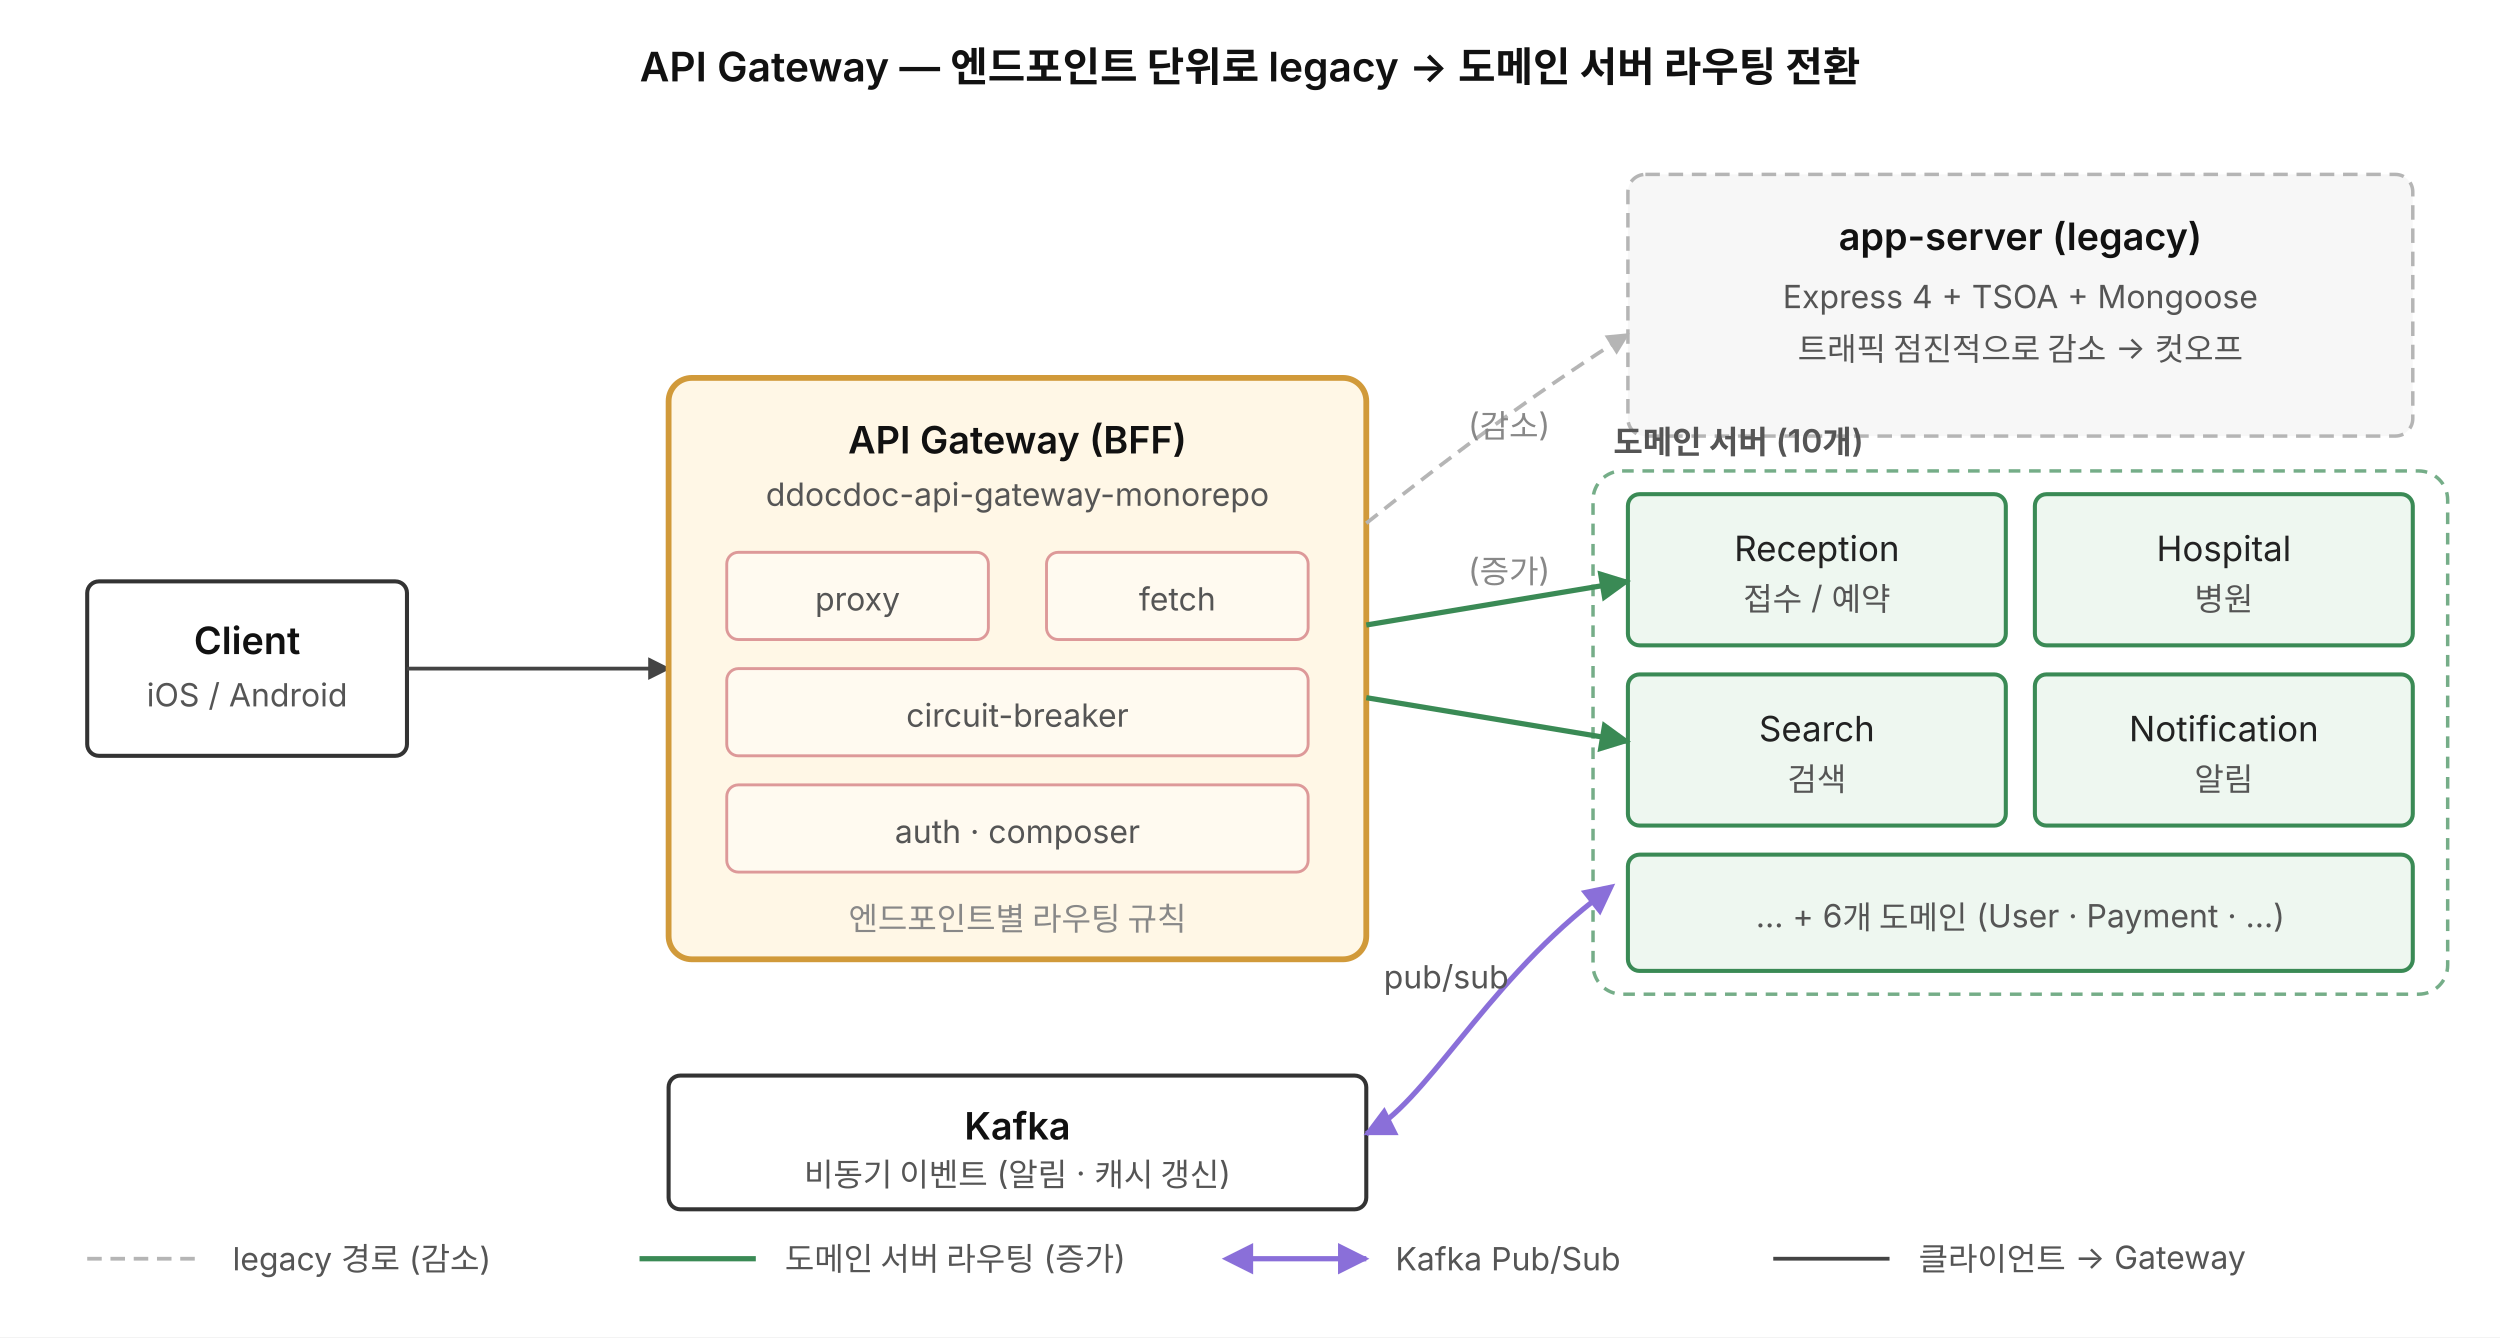
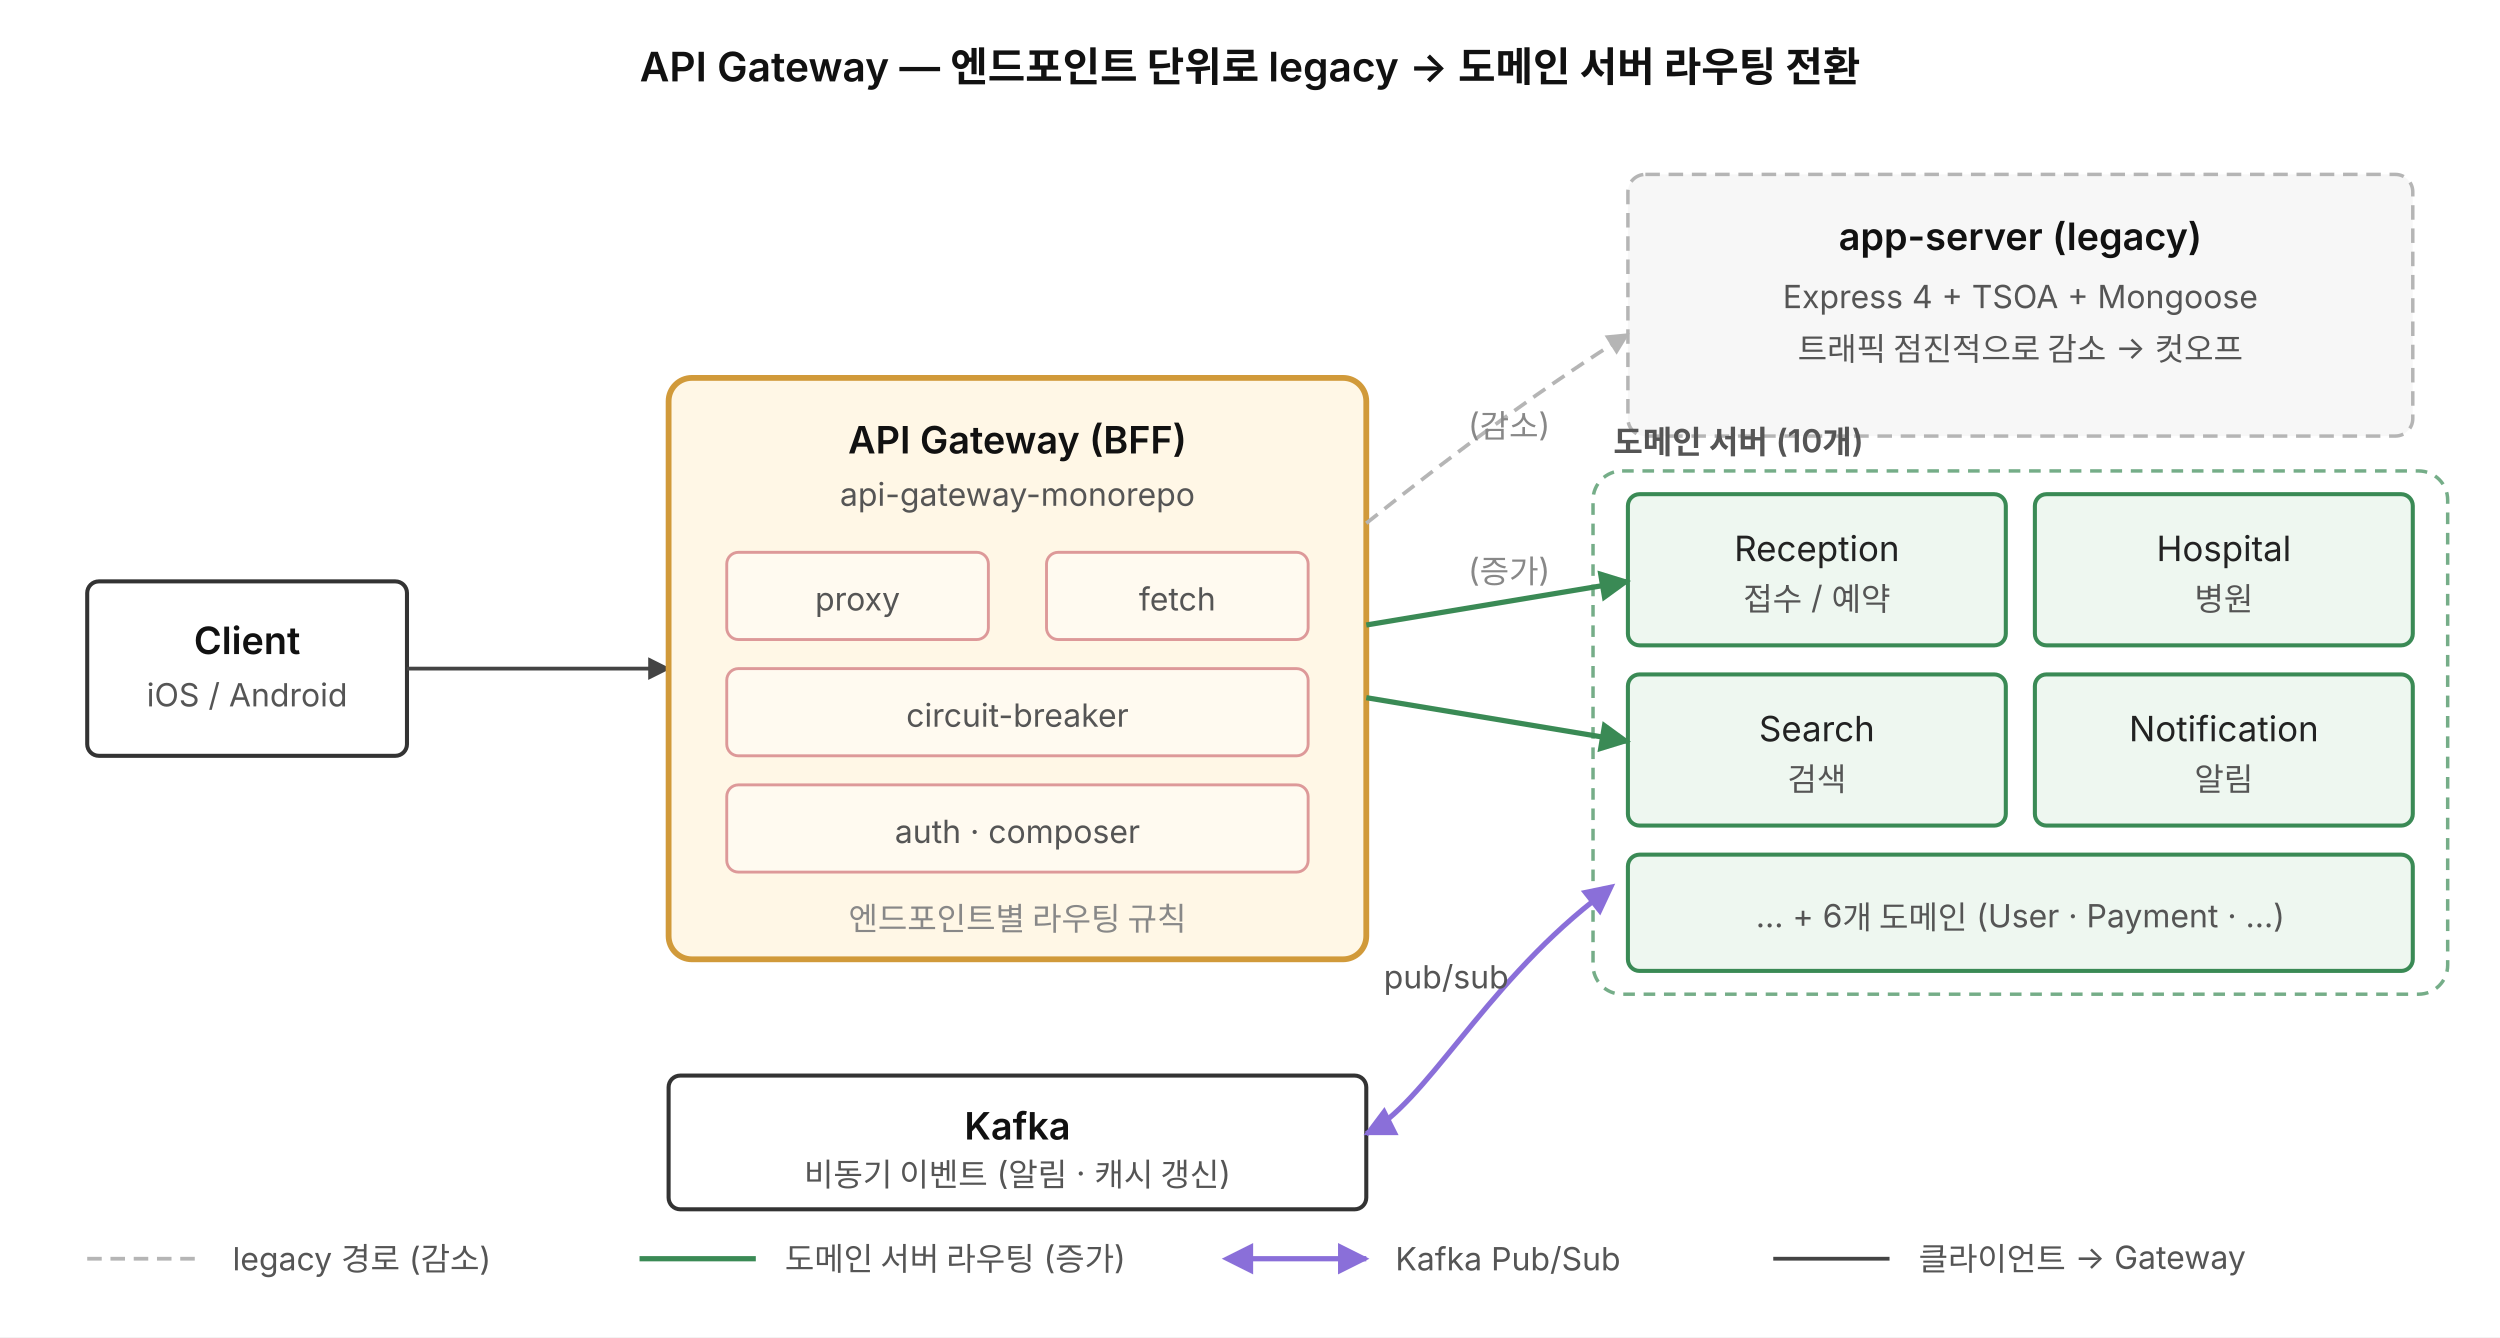
<svg xmlns="http://www.w3.org/2000/svg" viewBox="0 0 860 460" font-family="-apple-system, BlinkMacSystemFont, 'Segoe UI', system-ui, sans-serif">
  <rect x="0" y="0" width="860" height="460" fill="#ffffff" />
  <style>
    .box { fill: #fff; stroke: #333; stroke-width: 1.4; }
    .legacy { fill: #f7f7f7; stroke: #b5b5b5; stroke-width: 1.2; stroke-dasharray: 5 3; }
    .gateway { fill: #fff7e6; stroke: #d19a3a; stroke-width: 2; }
    .pkg { fill: #fffaf0; stroke: #d99; stroke-width: 1; }
    .domain { fill: #eef7f0; stroke: #3a8a55; stroke-width: 1.4; }
    .group { fill: none; stroke: #3a8a55; stroke-width: 1.2; stroke-dasharray: 4 3; opacity: 0.7; }
    .title { font-size: 14px; font-weight: 600; fill: #111; }
    .heading { font-size: 13px; font-weight: 600; fill: #111; }
    .label { font-size: 12px; fill: #222; }
    .small { font-size: 11px; fill: #555; }
    .muted { font-size: 11px; fill: #888; }
    .arrow-legacy { stroke: #b5b5b5; stroke-width: 1.3; fill: none; stroke-dasharray: 5 3; }
    .arrow-active { stroke: #3a8a55; stroke-width: 1.8; fill: none; }
    .arrow-kafka { stroke: #8a6fd9; stroke-width: 1.8; fill: none; }
    .arrow-normal { stroke: #444; stroke-width: 1.3; fill: none; }
  </style>
  <defs>
    <marker id="arr" viewBox="0 0 10 10" refX="9" refY="5" markerWidth="6" markerHeight="6" orient="auto">
      <path d="M0,0 L10,5 L0,10 z" fill="#444" />
    </marker>
    <marker id="arr-active" viewBox="0 0 10 10" refX="9" refY="5" markerWidth="6" markerHeight="6" orient="auto">
      <path d="M0,0 L10,5 L0,10 z" fill="#3a8a55" />
    </marker>
    <marker id="arr-legacy" viewBox="0 0 10 10" refX="9" refY="5" markerWidth="6" markerHeight="6" orient="auto">
      <path d="M0,0 L10,5 L0,10 z" fill="#b5b5b5" />
    </marker>
    <marker id="arr-kafka-end" viewBox="0 0 10 10" refX="9" refY="5" markerWidth="6" markerHeight="6" orient="auto">
      <path d="M0,0 L10,5 L0,10 z" fill="#8a6fd9" />
    </marker>
    <marker id="arr-kafka-start" viewBox="0 0 10 10" refX="1" refY="5" markerWidth="6" markerHeight="6" orient="auto-start-reverse">
      <path d="M0,0 L10,5 L0,10 z" fill="#8a6fd9" />
    </marker>
  </defs>
  <text class="title" x="430" y="28" text-anchor="middle">API Gateway — 엔드포인트 단위로 legacy → 도메인 서버 라우팅 전환</text>
  <rect class="box" x="30" y="200" width="110" height="60" rx="4" />
  <text class="heading" x="85" y="225" text-anchor="middle">Client</text>
  <text class="small" x="85" y="243" text-anchor="middle">iOS / Android</text>
  <path class="arrow-normal" d="M140,230 L230,230" marker-end="url(#arr)" />
  <rect class="gateway" x="230" y="130" width="240" height="200" rx="8" />
  <text class="heading" x="350" y="156" text-anchor="middle">API Gateway (BFF)</text>
-   <text class="small" x="350" y="174" text-anchor="middle">ddocdoc-api-gateway-monorepo</text>
+   <text class="small" x="350" y="174" text-anchor="middle">api-gateway-monorepo</text>
  <rect class="pkg" x="250" y="190" width="90" height="30" rx="4" />
  <text class="small" x="295" y="210" text-anchor="middle">proxy</text>
  <rect class="pkg" x="360" y="190" width="90" height="30" rx="4" />
  <text class="small" x="405" y="210" text-anchor="middle">fetch</text>
  <rect class="pkg" x="250" y="230" width="200" height="30" rx="4" />
  <text class="small" x="350" y="250" text-anchor="middle">circuit-breaker</text>
  <rect class="pkg" x="250" y="270" width="200" height="30" rx="4" />
  <text class="small" x="350" y="290" text-anchor="middle">auth · composer</text>
  <text class="muted" x="350" y="320" text-anchor="middle">엔드포인트별 라우팅 규칙</text>
  <rect class="legacy" x="560" y="60" width="270" height="90" rx="6" />
  <text class="heading" x="695" y="86" text-anchor="middle" fill="#777">app-server (legacy)</text>
  <text class="small" x="695" y="106" text-anchor="middle">Express 4 + TSOA + Mongoose</text>
  <text class="small" x="695" y="124" text-anchor="middle" fill="#888">트래픽 점진적으로 감소 → 컷오프</text>
  <path class="arrow-legacy" d="M470,180 Q520,140 560,115" marker-end="url(#arr-legacy)" />
  <text class="muted" x="505" y="150">(감소)</text>
  <rect class="group" x="548" y="162" width="294" height="180" rx="10" />
  <text class="small" x="555" y="156" fill="#3a8a55" font-weight="600">도메인 서버 (10개)</text>
  <rect class="domain" x="560" y="170" width="130" height="52" rx="4" />
  <text class="label" x="625" y="193" text-anchor="middle">Reception</text>
  <text class="small" x="625" y="210" text-anchor="middle">접수 / 예약</text>
  <rect class="domain" x="700" y="170" width="130" height="52" rx="4" />
  <text class="label" x="765" y="193" text-anchor="middle">Hospital</text>
  <text class="small" x="765" y="210" text-anchor="middle">병원</text>
  <rect class="domain" x="560" y="232" width="130" height="52" rx="4" />
  <text class="label" x="625" y="255" text-anchor="middle">Search</text>
  <text class="small" x="625" y="272" text-anchor="middle">검색</text>
  <rect class="domain" x="700" y="232" width="130" height="52" rx="4" />
  <text class="label" x="765" y="255" text-anchor="middle">Notification</text>
  <text class="small" x="765" y="272" text-anchor="middle">알림</text>
  <rect class="domain" x="560" y="294" width="270" height="40" rx="4" fill="#f4fbf5" />
  <text class="small" x="695" y="319" text-anchor="middle">... + 6개 도메인 (User · Payment · ...)</text>
  <path class="arrow-active" d="M470,215 L560,200" marker-end="url(#arr-active)" />
  <path class="arrow-active" d="M470,240 L560,255" marker-end="url(#arr-active)" />
  <text class="muted" x="505" y="200" fill="#3a8a55">(증가)</text>
  <rect class="box" x="230" y="370" width="240" height="46" rx="4" fill="#f6f3ff" stroke="#8a6fd9" />
  <text class="heading" x="350" y="392" text-anchor="middle">Kafka</text>
  <text class="small" x="350" y="408" text-anchor="middle">비동기 이벤트 (알림 · 캐시 갱신)</text>
  <path class="arrow-kafka" d="M548,310 C 510,340 490,380 470,390" marker-start="url(#arr-kafka-start)" marker-end="url(#arr-kafka-end)" />
  <text class="small" x="476" y="340" fill="#8a6fd9">pub/sub</text>
  <g transform="translate(30,425)">
    <line class="arrow-legacy" x1="0" y1="8" x2="40" y2="8" />
    <text class="small" x="50" y="12">legacy 경로 (감소)</text>
    <line class="arrow-active" x1="190" y1="8" x2="230" y2="8" />
    <text class="small" x="240" y="12">도메인 서버 라우팅 (증가)</text>
    <line class="arrow-kafka" x1="400" y1="8" x2="440" y2="8" marker-start="url(#arr-kafka-start)" marker-end="url(#arr-kafka-end)" />
    <text class="small" x="450" y="12">Kafka Pub/Sub</text>
    <line class="arrow-normal" x1="580" y1="8" x2="620" y2="8" />
    <text class="small" x="630" y="12">클라이언트 → Gateway</text>
  </g>
</svg>
